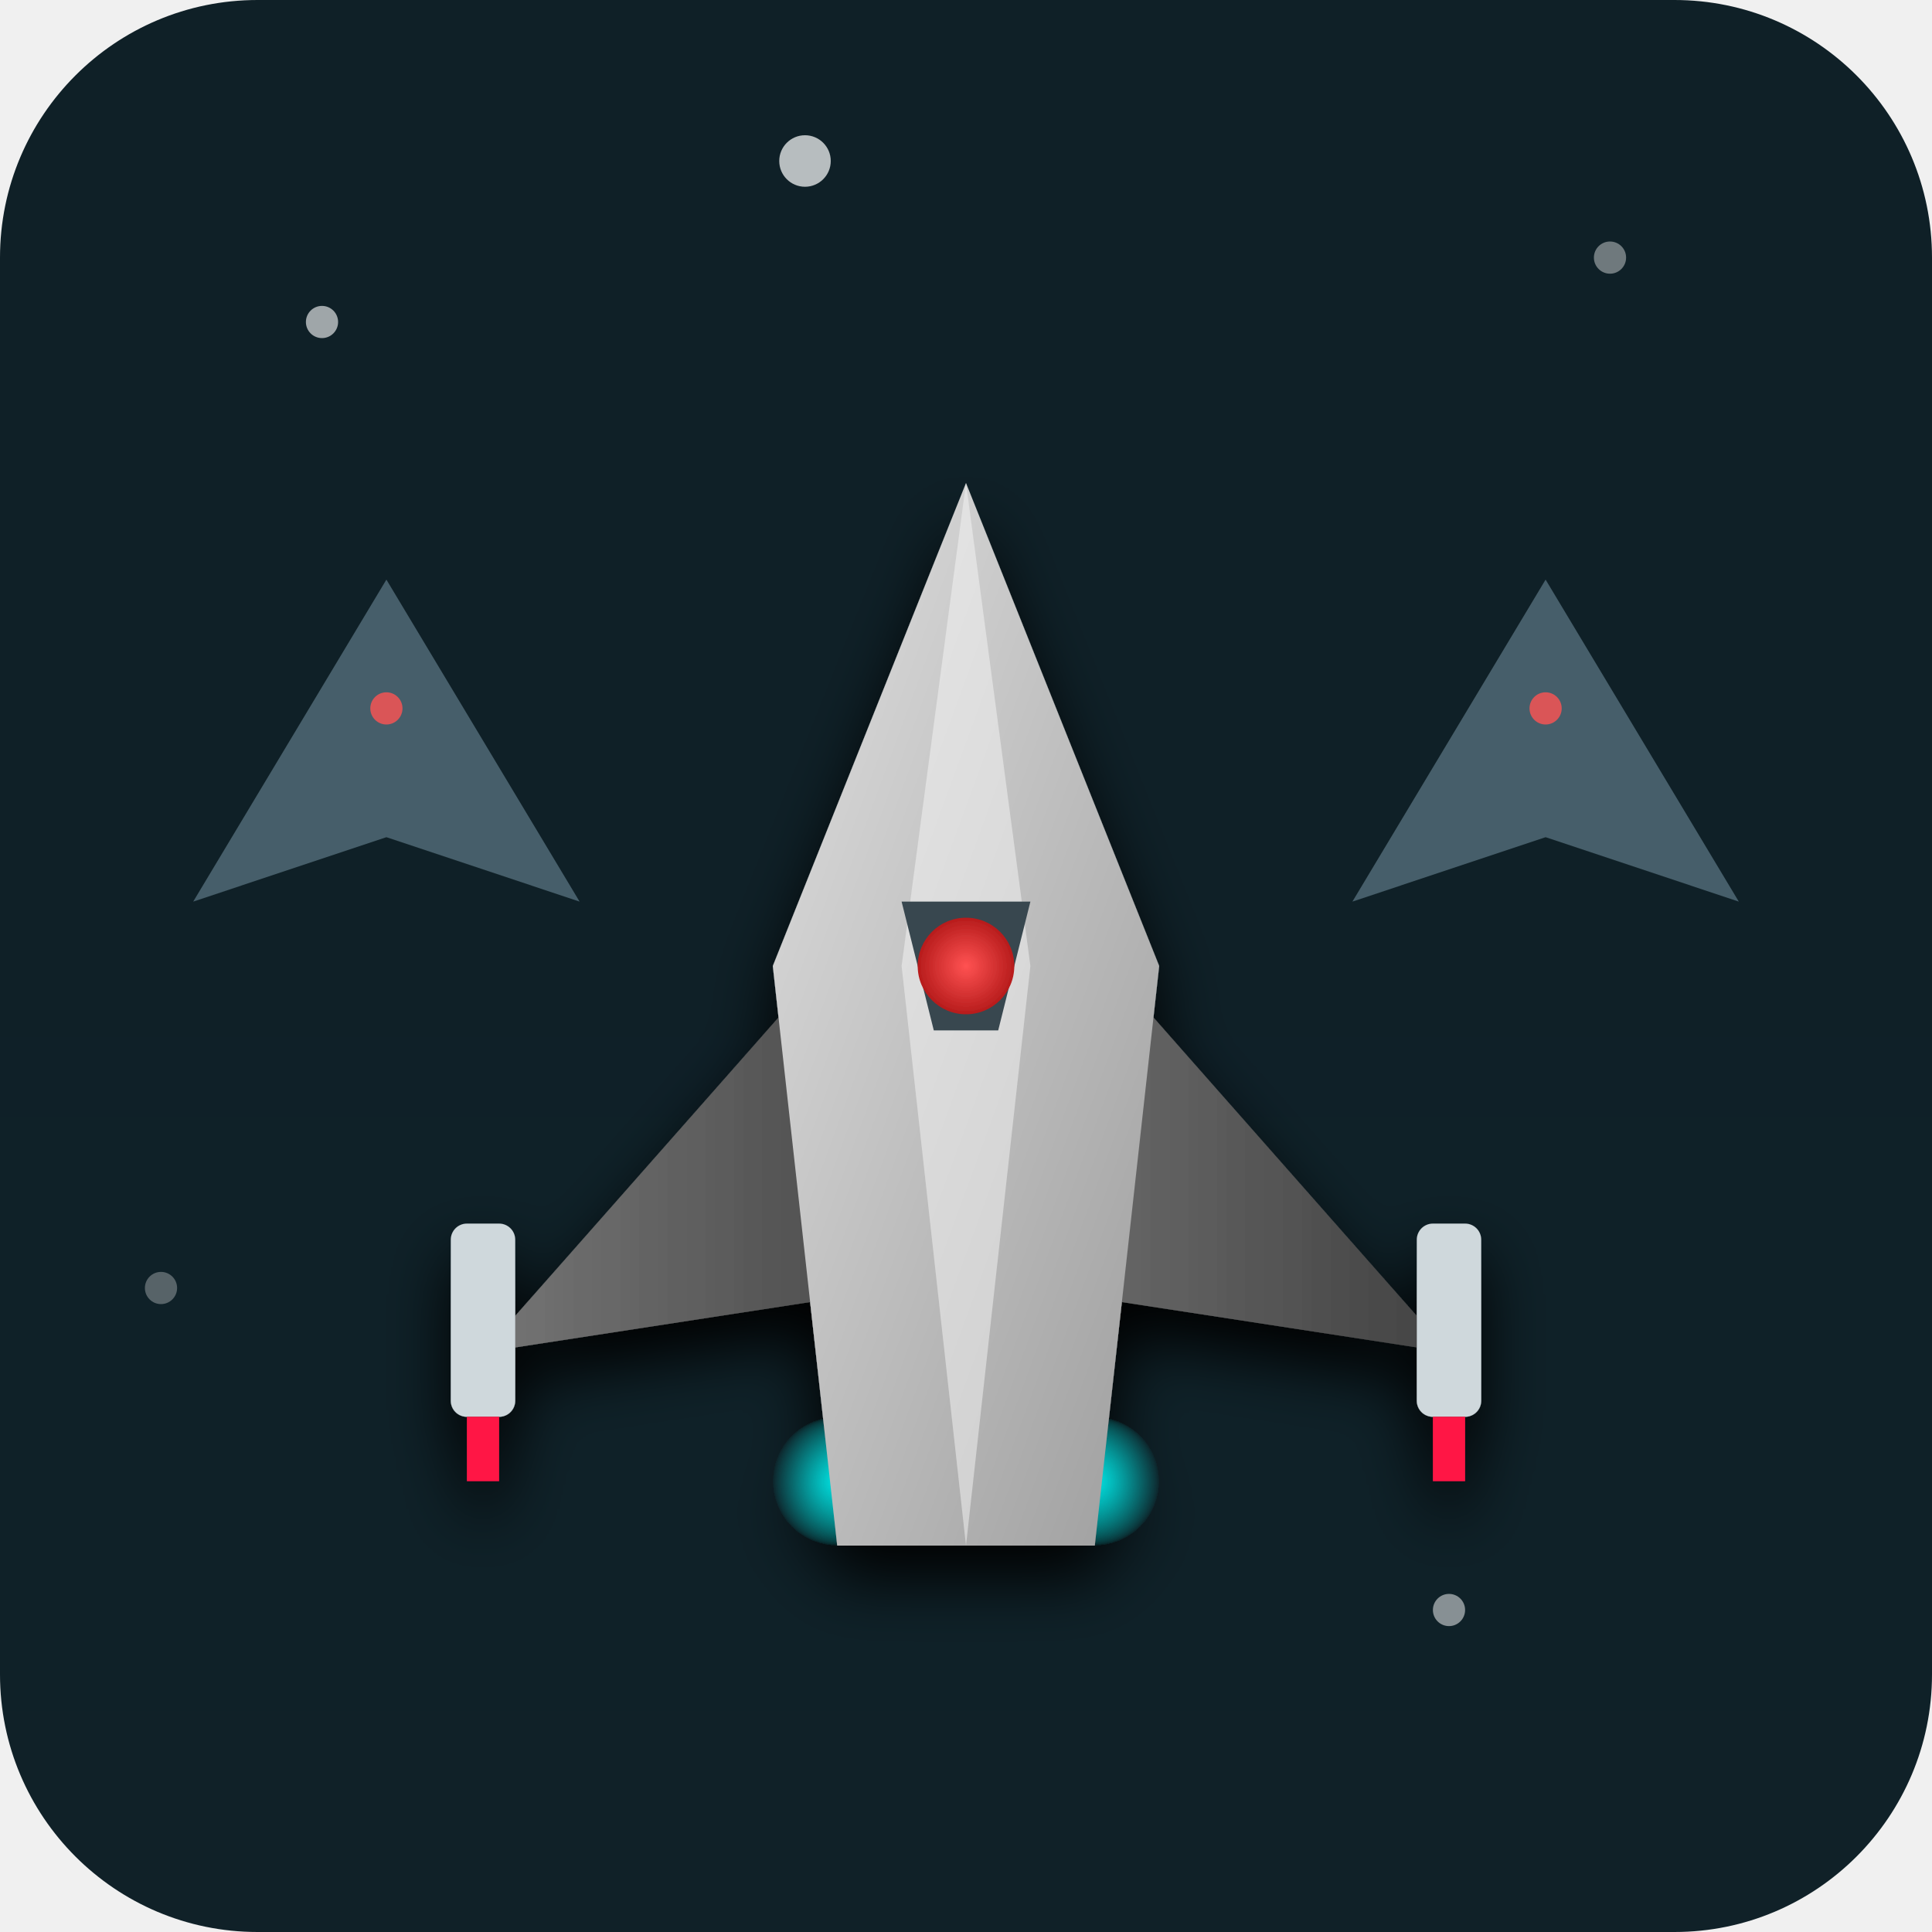
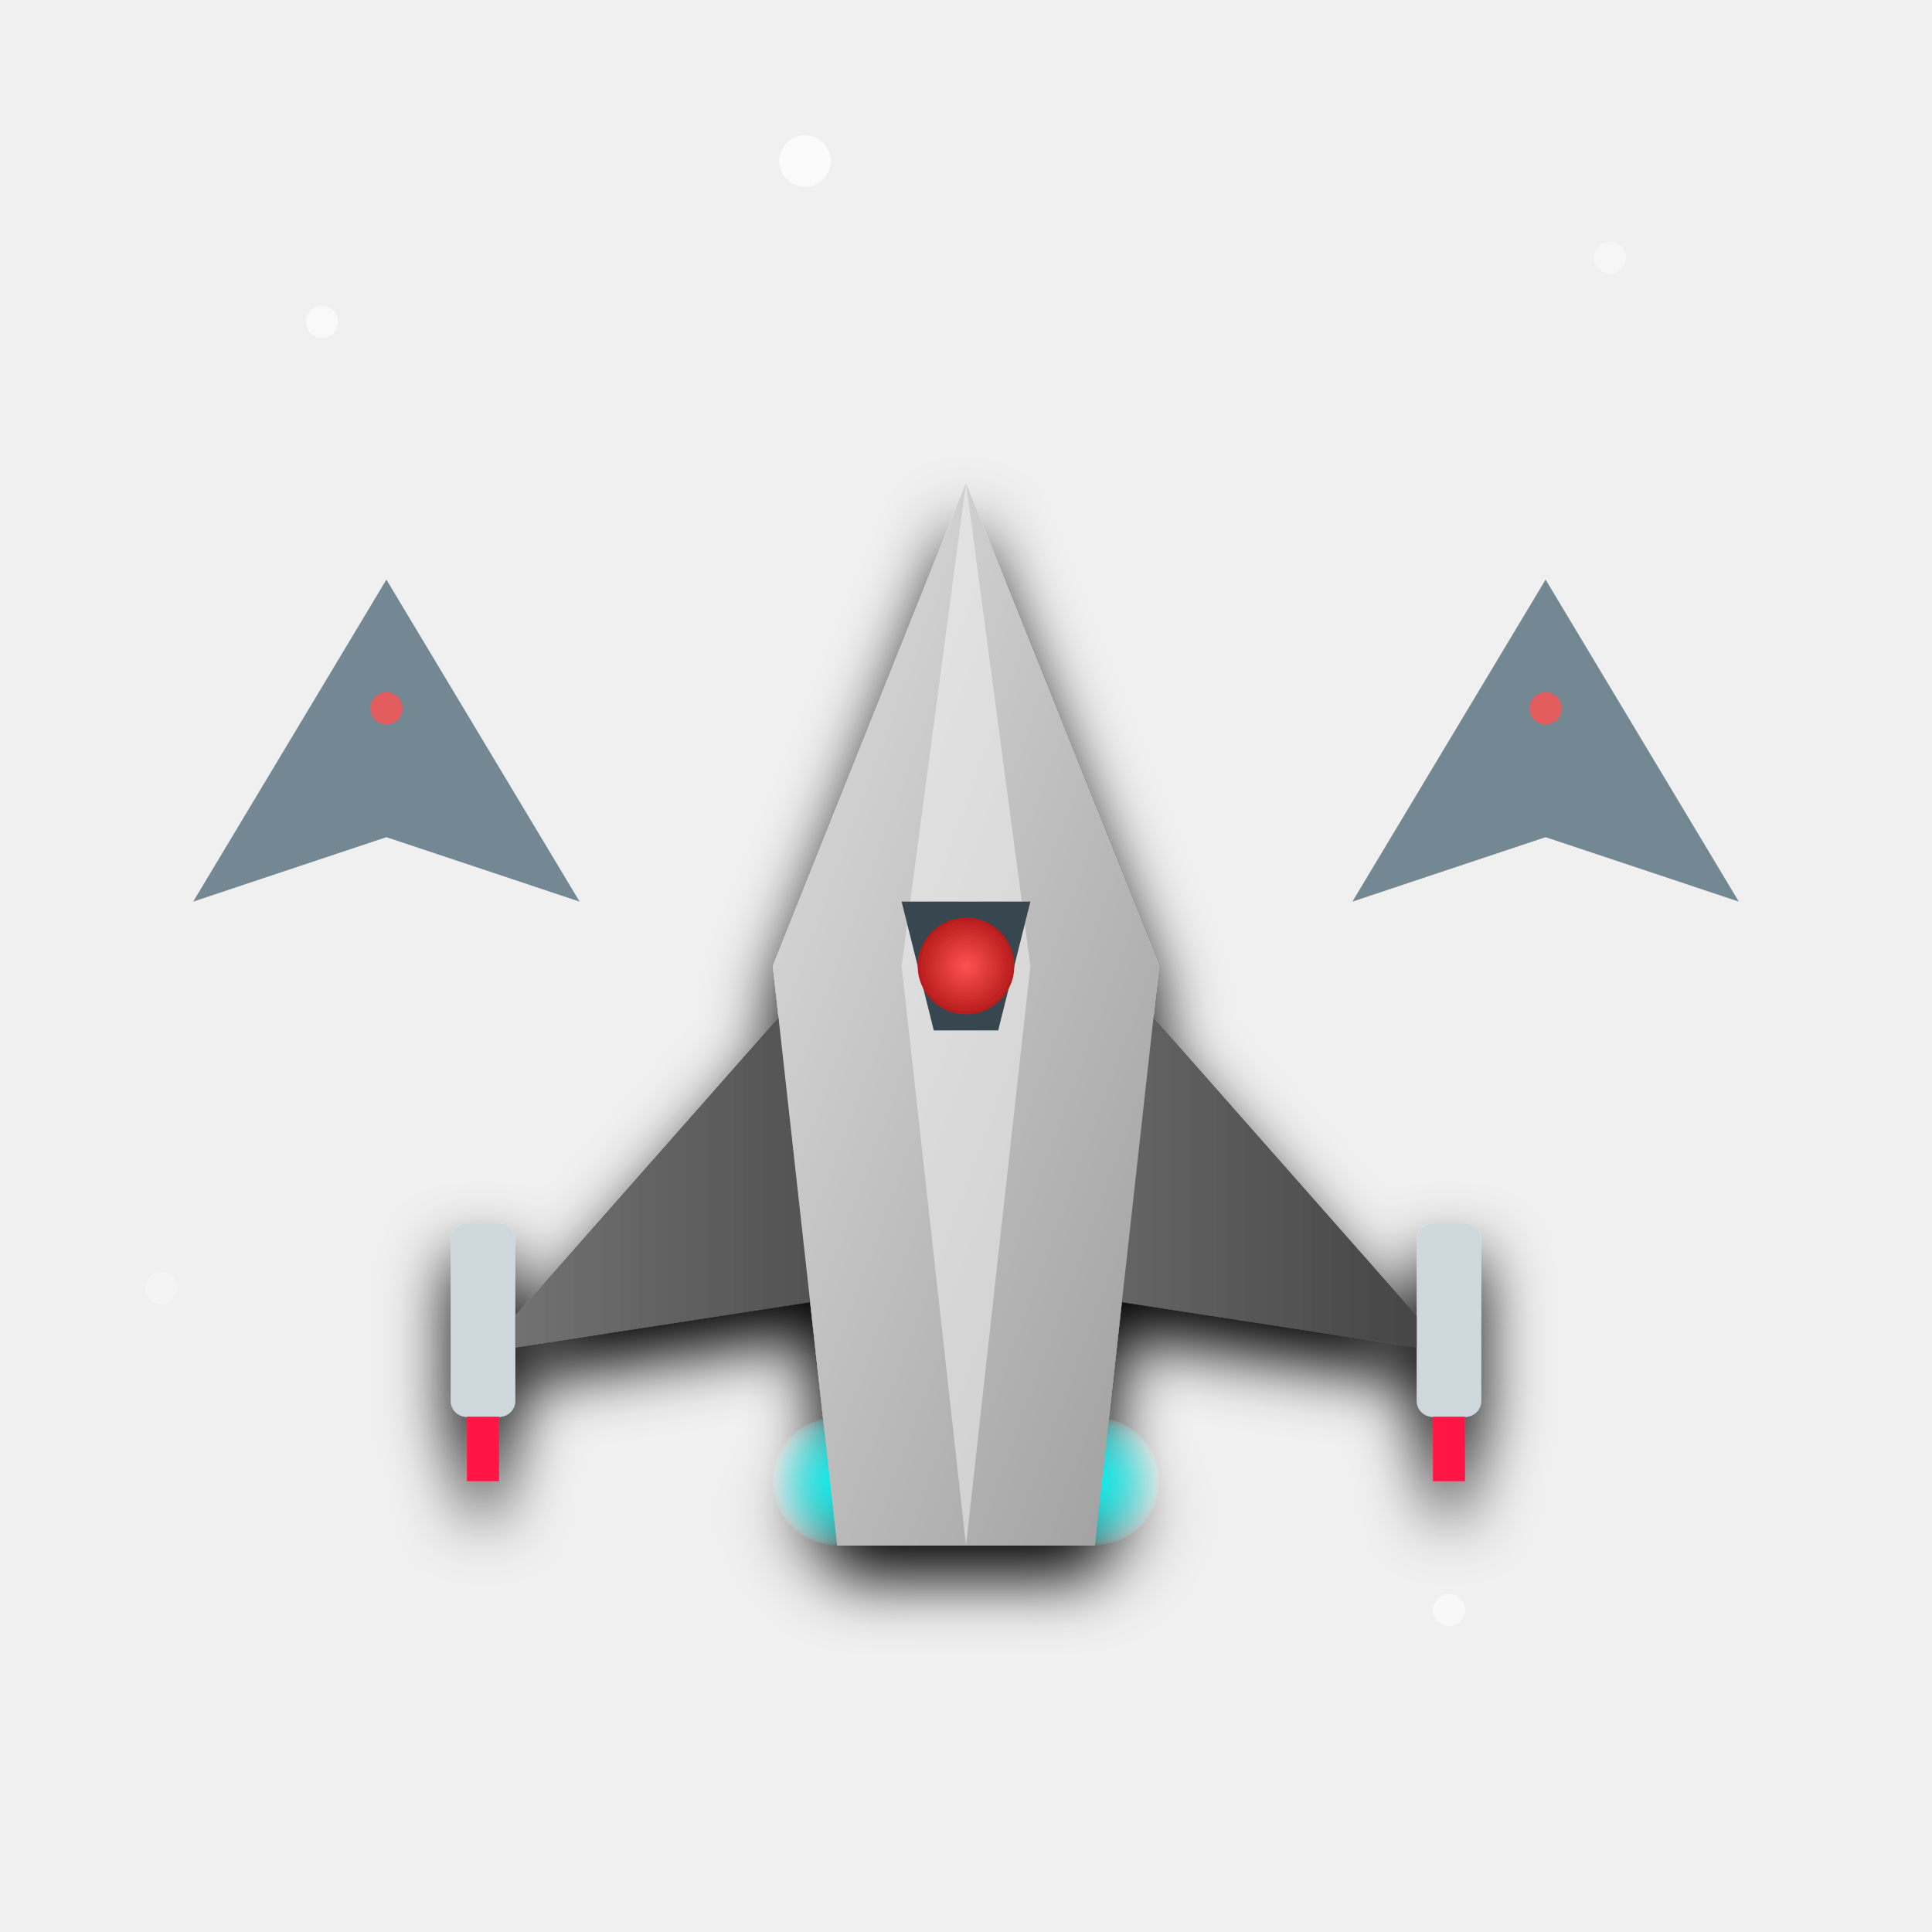
- <svg xmlns="http://www.w3.org/2000/svg" viewBox="0 0 60 60">
+ <svg xmlns="http://www.w3.org/2000/svg" viewBox="0 0 60 60" fill="none">
  <defs>
    <linearGradient id="bgGrad" x1="0%" y1="0%" x2="100%" y2="100%">
      <stop offset="0%" style="stop-color:#1a2a6c;stop-opacity:1" />
      <stop offset="50%" style="stop-color:#b21f1f;stop-opacity:1" />
      <stop offset="100%" style="stop-color:#fdbb2d;stop-opacity:1" />
    </linearGradient>
    <radialGradient id="spaceBg" cx="50%" cy="50%" r="70%" fx="50%" fy="50%">
      <stop offset="0%" style="stop-color:#2b32b2;stop-opacity:1" />
      <stop offset="100%" style="stop-color:#1488cc;stop-opacity:1" />
    </radialGradient>
    <linearGradient id="deepSpace" x1="0" y1="0" x2="0" y2="60">
      <stop offset="0" stop-color="#0f2027" />
      <stop offset="0.5" stop-color="#203a43" />
      <stop offset="1" stop-color="#2c5364" />
    </linearGradient>
    <linearGradient id="droneBody" x1="0" y1="0" x2="1" y2="1">
      <stop offset="0" stop-color="#e0e0e0" />
      <stop offset="1" stop-color="#9e9e9e" />
    </linearGradient>
    <linearGradient id="droneDark" x1="0" y1="0" x2="1" y2="0">
      <stop offset="0" stop-color="#757575" />
      <stop offset="1" stop-color="#424242" />
    </linearGradient>
    <radialGradient id="engineGlow" cx="0.5" cy="0.5" r="0.5">
      <stop offset="0" stop-color="#00ffff" stop-opacity="1" />
      <stop offset="1" stop-color="#00ffff" stop-opacity="0" />
    </radialGradient>
    <radialGradient id="redEye" cx="0.5" cy="0.5" r="0.5">
      <stop offset="0" stop-color="#ff5252" />
      <stop offset="1" stop-color="#b71c1c" />
    </radialGradient>
    <filter id="dropShadow" x="-20%" y="-20%" width="140%" height="140%">
      <feGaussianBlur in="SourceAlpha" stdDeviation="1" />
      <feOffset dx="0" dy="1" result="offsetblur" />
      <feComponentTransfer>
        <feFuncA type="linear" slope="0.5" />
      </feComponentTransfer>
      <feMerge>
        <feMergeNode in="offsetblur" />
        <feMergeNode in="SourceGraphic" />
      </feMerge>
    </filter>
  </defs>
-   <rect width="60" height="60" rx="8" fill="url(#deepSpace)" />
+   <rect width="60" height="60" rx="8" />
  <circle cx="10" cy="10" r="0.5" fill="#ffffff" opacity="0.6" />
  <circle cx="50" cy="8" r="0.5" fill="#ffffff" opacity="0.4" />
  <circle cx="45" cy="50" r="0.5" fill="#ffffff" opacity="0.5" />
  <circle cx="5" cy="40" r="0.5" fill="#ffffff" opacity="0.3" />
  <circle cx="25" cy="5" r="0.8" fill="#ffffff" opacity="0.7" />
  <path d="M12 18 L18 28 L12 26 L6 28 Z" fill="#546e7a" opacity="0.8" />
  <circle cx="12" cy="22" r="0.5" fill="#ff5252" opacity="0.8" />
  <path d="M48 18 L54 28 L48 26 L42 28 Z" fill="#546e7a" opacity="0.8" />
  <circle cx="48" cy="22" r="0.5" fill="#ff5252" opacity="0.8" />
  <g filter="url(#dropShadow)">
    <circle cx="26" cy="46" r="2" fill="url(#engineGlow)" opacity="0.8" />
    <circle cx="34" cy="46" r="2" fill="url(#engineGlow)" opacity="0.8" />
    <path d="M30 25 L15 42 L28 40 Z" fill="url(#droneDark)" />
    <path d="M30 25 L45 42 L32 40 Z" fill="url(#droneDark)" />
    <path d="M30 15 L36 30 L34 48 L26 48 L24 30 Z" fill="url(#droneBody)" />
    <path d="M30 15 L32 30 L30 48 L28 30 Z" fill="#f5f5f5" opacity="0.5" />
    <path d="M28 28 L32 28 L31 32 L29 32 Z" fill="#37474f" />
    <circle cx="30" cy="30" r="1.5" fill="url(#redEye)" />
    <rect x="14" y="38" width="2" height="6" rx="0.5" fill="#cfd8dc" />
    <rect x="44" y="38" width="2" height="6" rx="0.5" fill="#cfd8dc" />
    <rect x="14.5" y="44" width="1" height="2" fill="#ff1744" />
    <rect x="44.5" y="44" width="1" height="2" fill="#ff1744" />
  </g>
</svg>
